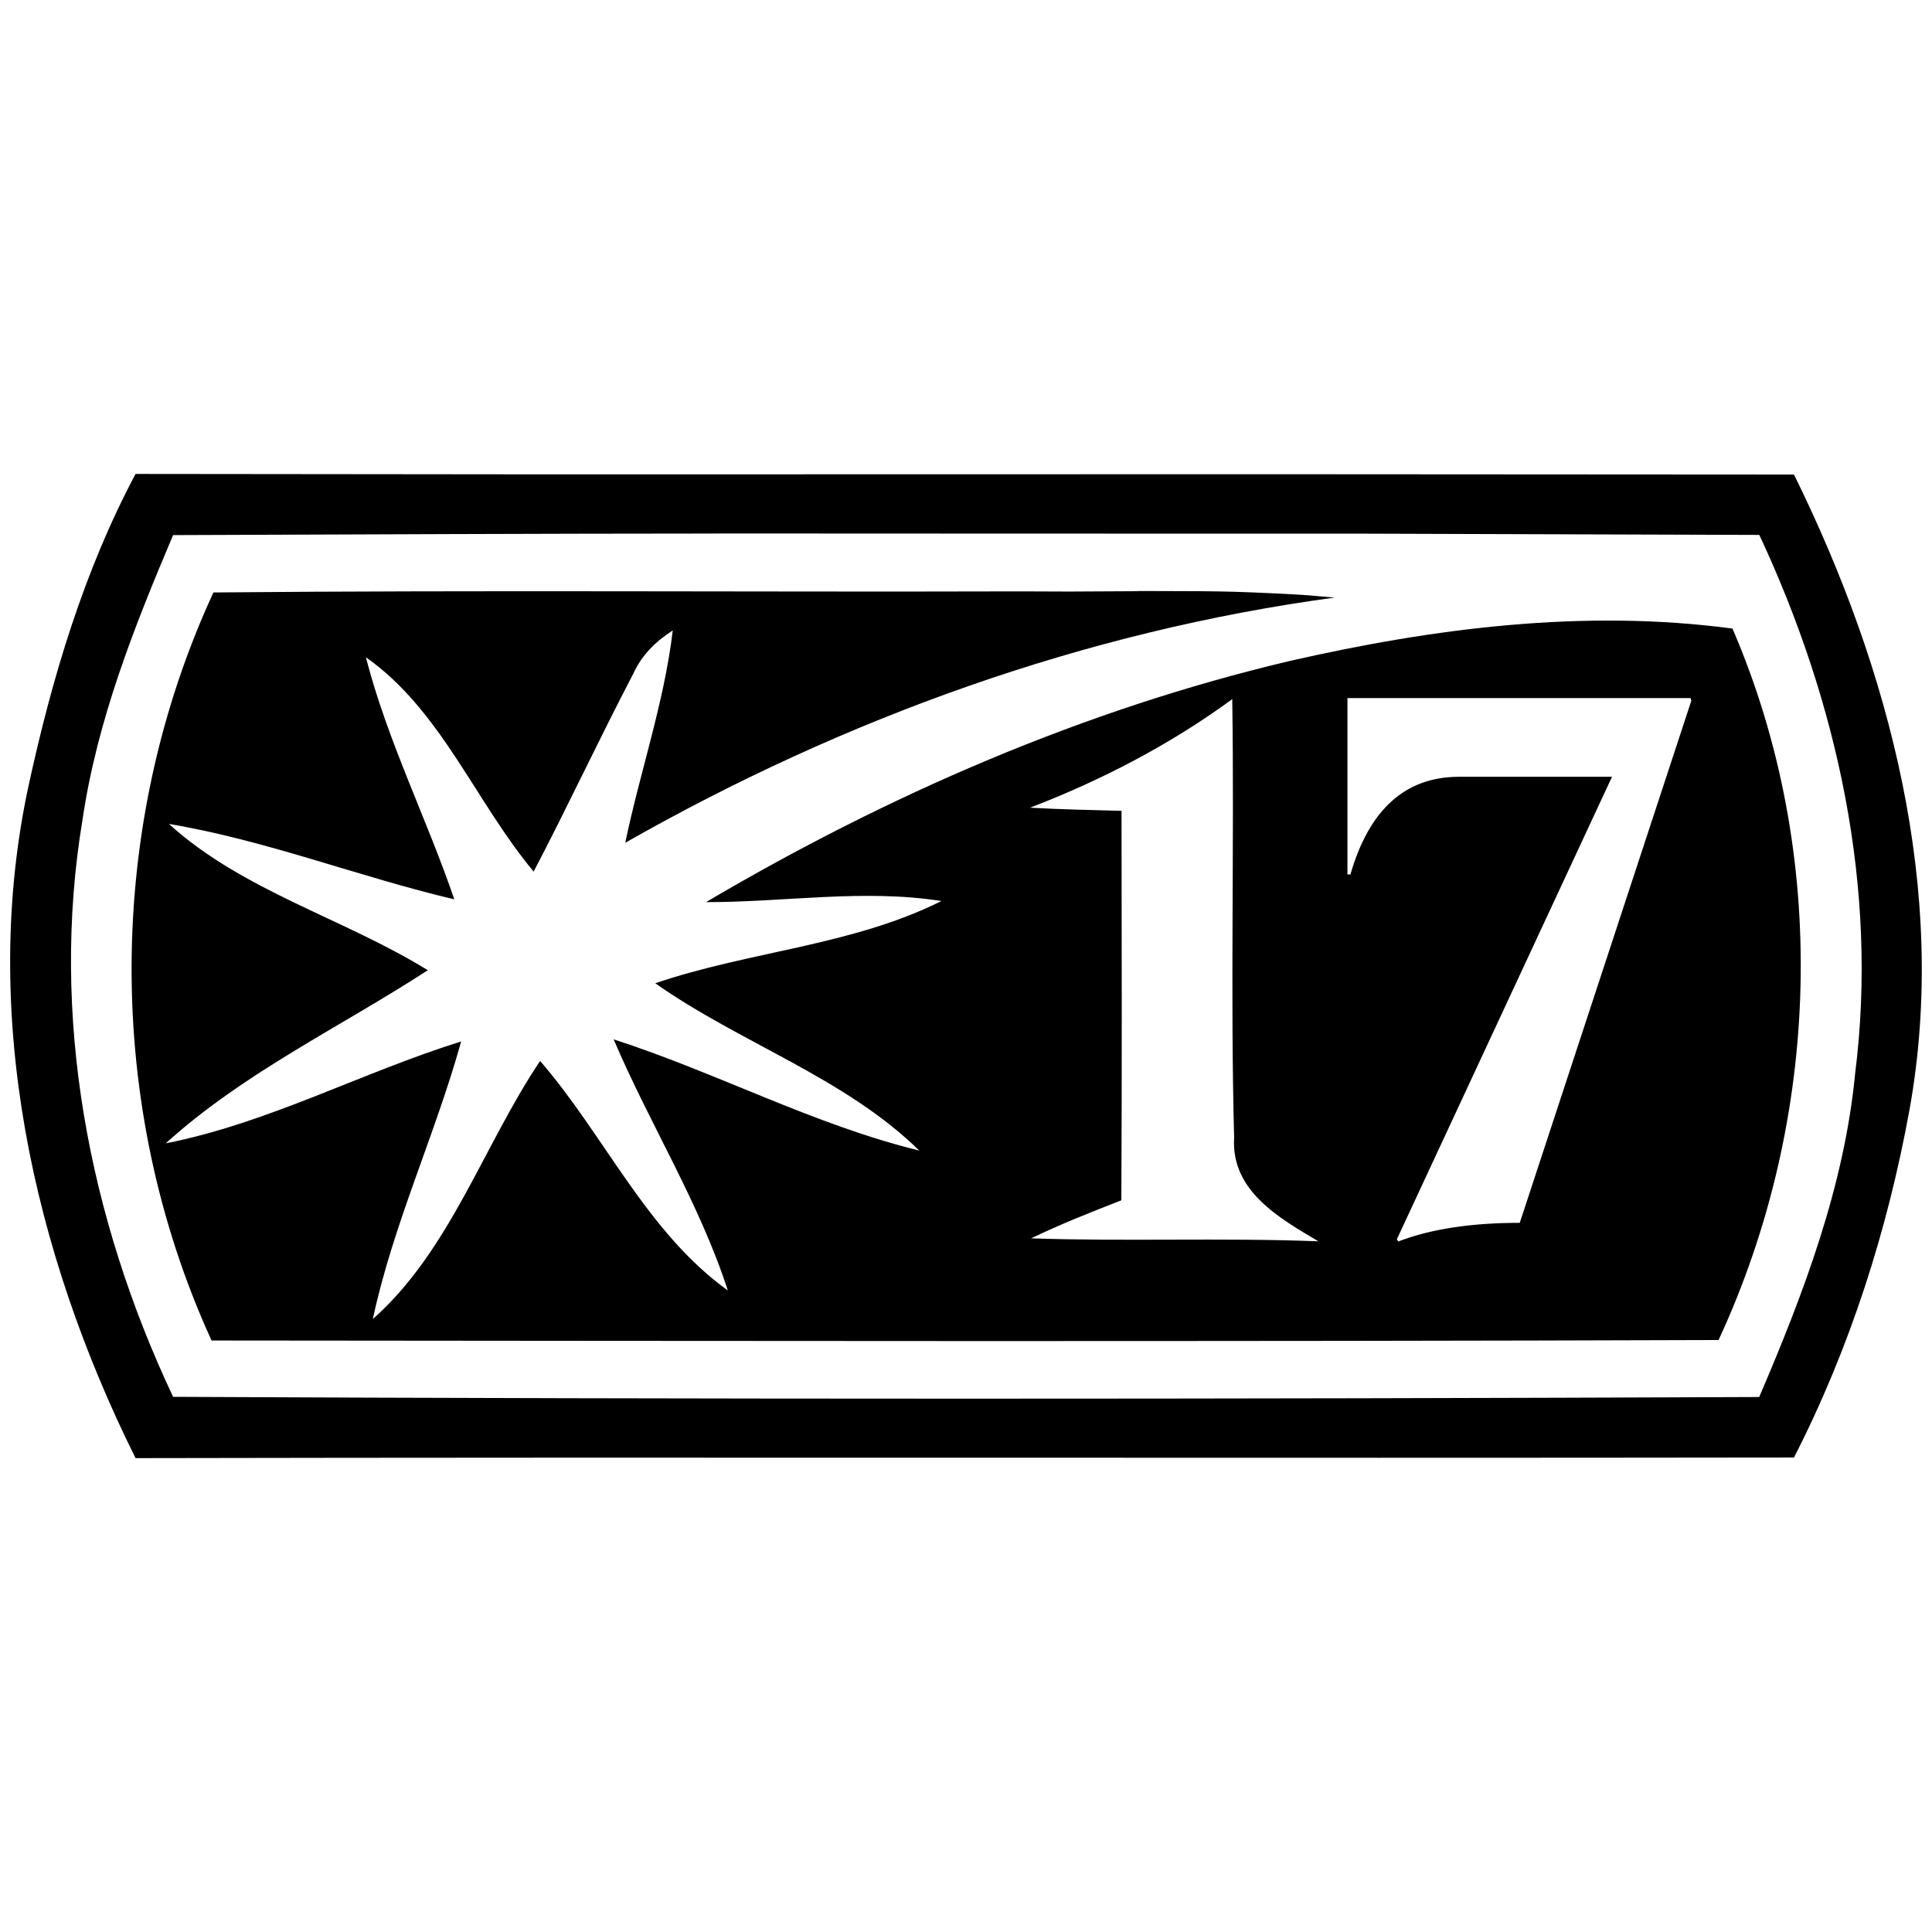
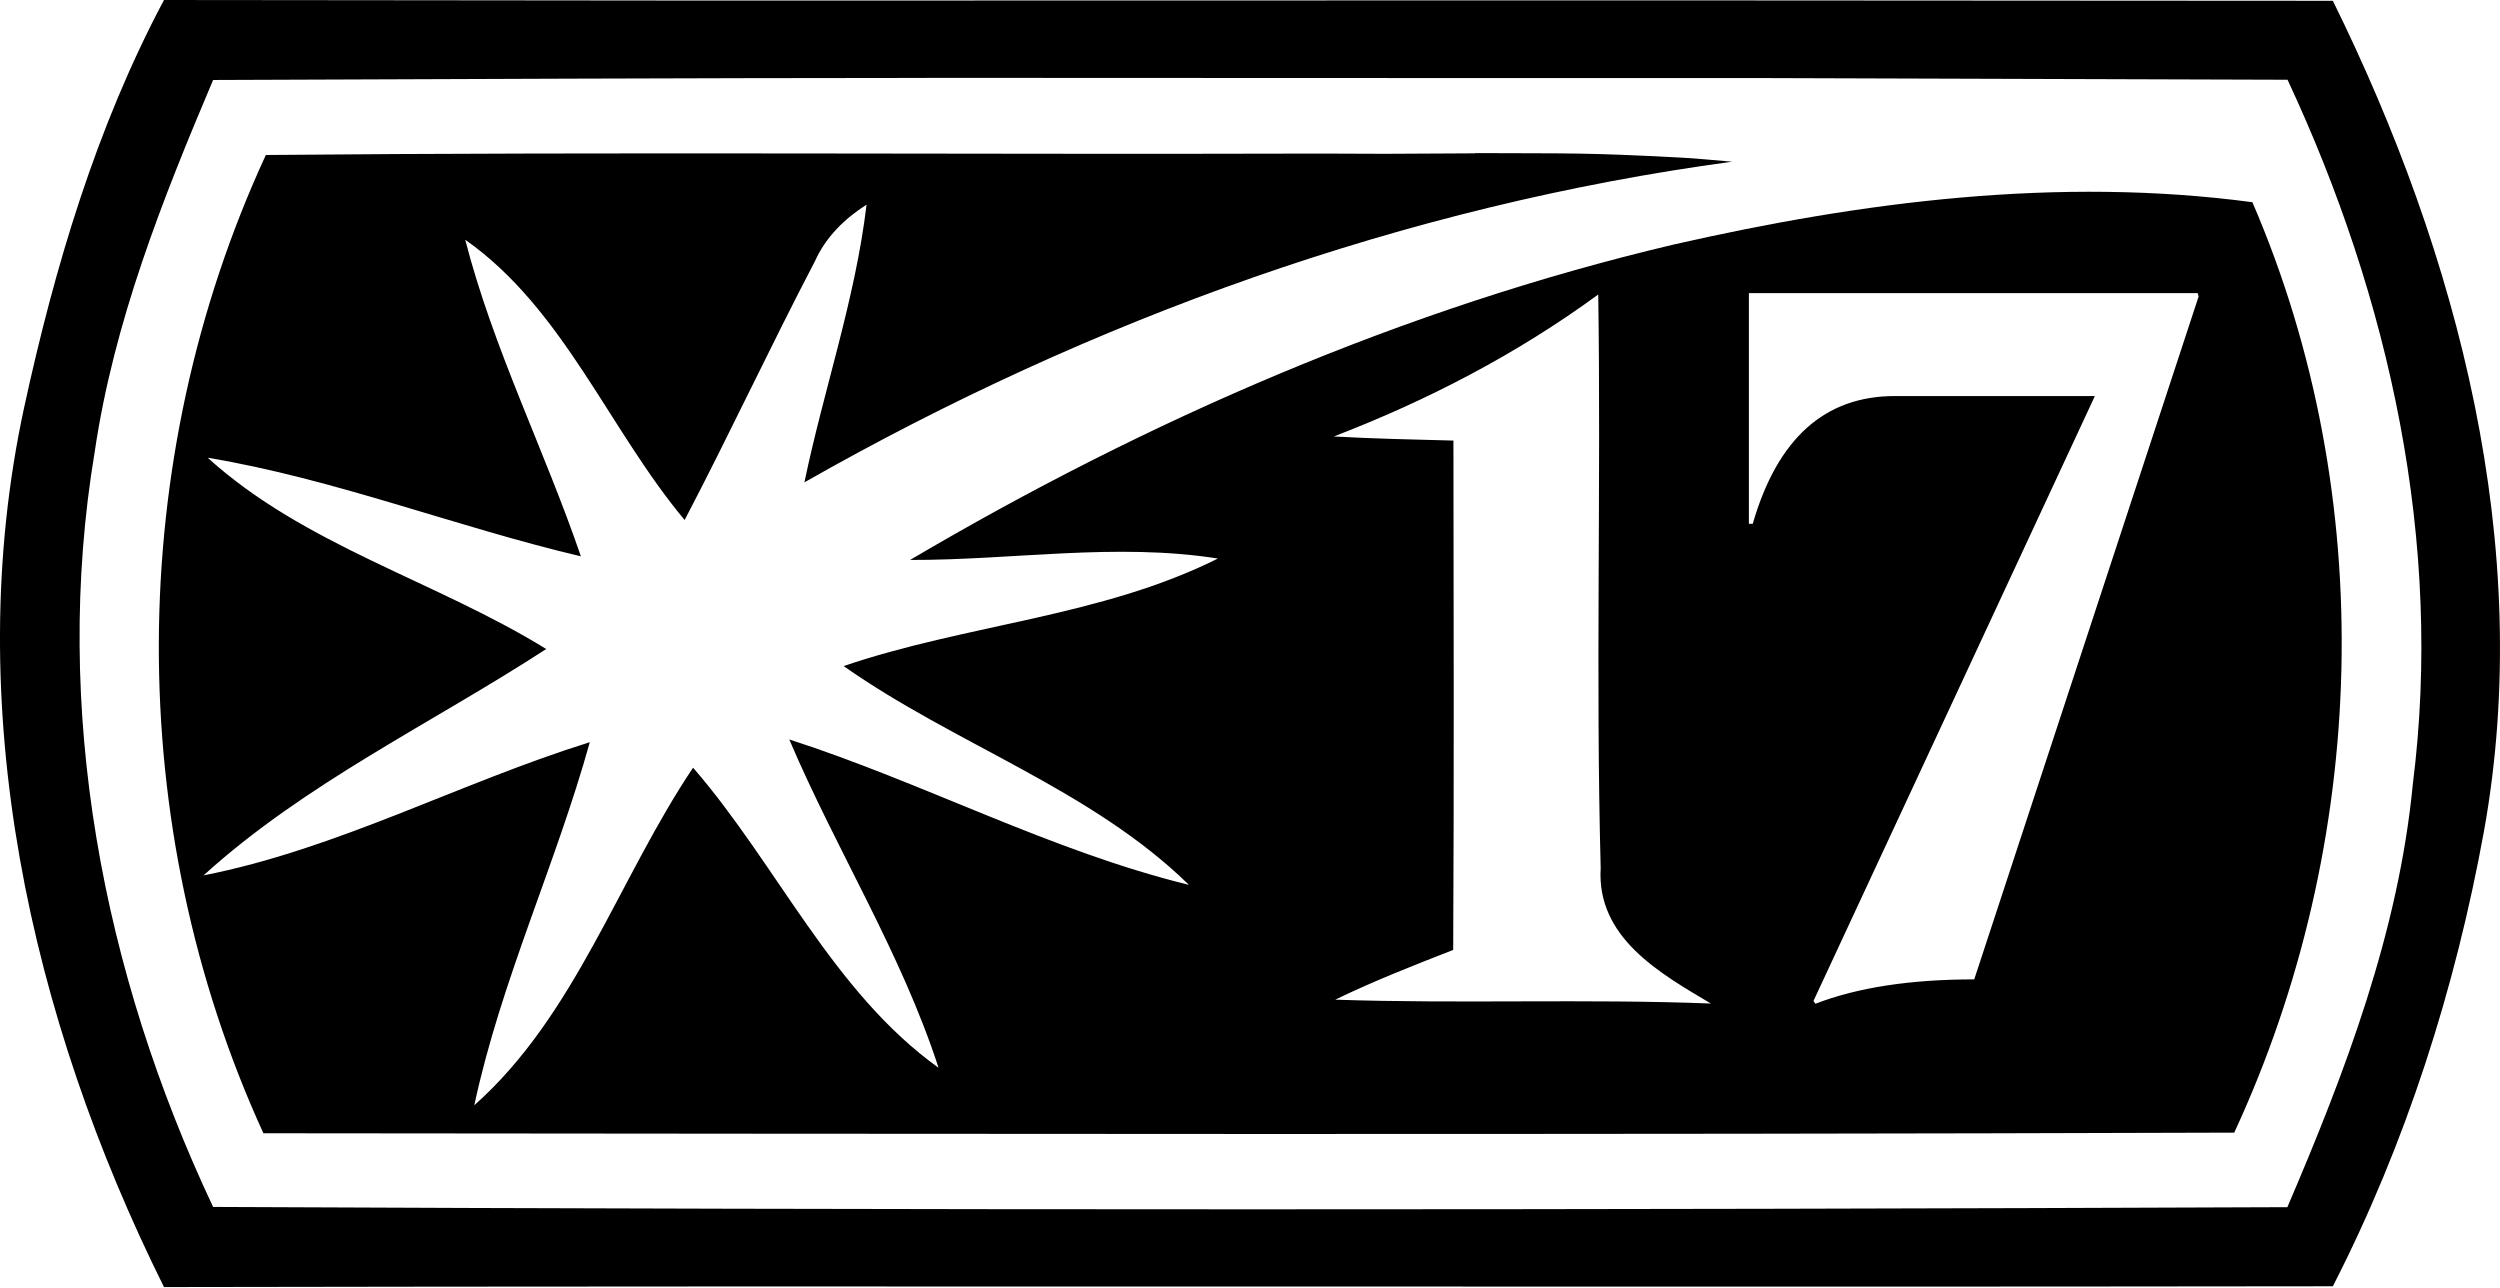
- <svg xmlns="http://www.w3.org/2000/svg" version="1.1" width="32" height="32" viewBox="0 0 32 32">
-   <path fill="#000000" d="M9.113 7.857c16.023-0.002 9.156-0.005 20.601 0.003 1.589 3.223 2.56 6.918 1.915 10.512-0.364 2-0.988 3.958-1.915 5.769-9.157 0.013-18.312-0.008-27.469 0.010-1.695-3.408-2.588-7.372-1.77-11.146 0.387-1.778 0.913-3.543 1.77-5.155l6.867 0.007zM11.906 8.837c-3.013 0.001-6.026 0.015-9.039 0.026-0.643 1.517-1.257 3.065-1.499 4.706-0.544 3.259 0.101 6.603 1.499 9.567 8.757 0.041 17.514 0.039 26.271 0.003 0.735-1.716 1.409-3.488 1.589-5.359 0.387-3.060-0.292-6.149-1.587-8.92l-6.569-0.021c-3.555 0.001-7.111-0.002-10.666-0.003zM18.854 9.789c1.237 0.006 1.366-0.008 2.602 0.057 0.217 0.011 0.433 0.035 0.65 0.052-4.136 0.557-8.128 2-11.75 4.061 0.245-1.177 0.645-2.32 0.787-3.517-0.279 0.178-0.516 0.41-0.653 0.715-0.568 1.086-1.084 2.196-1.651 3.279-0.962-1.151-1.535-2.676-2.779-3.55 0.356 1.383 1.004 2.663 1.465 4.010-1.587-0.374-3.117-0.98-4.727-1.249 1.226 1.112 2.892 1.561 4.288 2.423-1.453 0.944-3.052 1.698-4.34 2.867 1.7-0.335 3.246-1.174 4.892-1.687-0.431 1.551-1.125 3.021-1.463 4.598 1.28-1.135 1.829-2.872 2.771-4.275 1.068 1.233 1.765 2.836 3.109 3.801-0.472-1.455-1.295-2.758-1.891-4.159 1.711 0.552 3.313 1.414 5.062 1.842-1.239-1.213-2.962-1.778-4.373-2.771 1.556-0.531 3.261-0.622 4.74-1.362-1.293-0.204-2.601 0.021-3.899 0.018 3.011-1.775 6.259-3.189 9.668-3.994 2.397-0.547 4.882-0.864 7.333-0.537 1.61 3.733 1.473 8.11-0.23 11.784-8.319 0.028-16.64 0.015-24.961 0.008-1.78-3.891-1.762-8.509 0.031-12.39 4.456-0.041 8.909-0.005 13.365-0.018 1.084 0.005 0.434 0.004 1.952-0.003zM28.003 11.563h-5.685v2.921h0.049q0.467-1.618 1.8-1.618h2.533l-3.564 7.661 0.024 0.036q0.8-0.309 2.012-0.309l2.842-8.649-0.012-0.042zM20.41 11.58c-1.029 0.753-2.162 1.342-3.349 1.798 0.503 0.028 1.009 0.039 1.515 0.052 0.003 2.152 0.008 4.301-0.003 6.451-0.503 0.196-1.009 0.395-1.494 0.63 1.584 0.054 3.171-0.013 4.758 0.049-0.648-0.384-1.45-0.836-1.396-1.716-0.064-2.42 0.005-4.843-0.031-7.263z" />
+ <svg xmlns="http://www.w3.org/2000/svg" version="1.1" width="31.663" height="16.301" viewBox="0 0 31.663 16.301" id="svg6">
+   <defs id="defs10" />
+   <path fill="#000000" d="M 8.945,0.007 C 24.968,0.005 18.101,0.002 29.546,0.01 c 1.589,3.223 2.56,6.918 1.915,10.512 -0.364,2 -0.988,3.958 -1.915,5.769 -9.157,0.013 -18.312,-0.008 -27.469,0.01 C 0.382,12.893 -0.511,8.929 0.307,5.155 0.694,3.377 1.22,1.612 2.077,0 l 6.867,0.007 z m 2.793,0.98 C 8.725,0.988 5.712,1.002 2.699,1.013 c -0.643,1.517 -1.257,3.065 -1.499,4.706 -0.544,3.259 0.101,6.603 1.499,9.567 8.757,0.041 17.514,0.039 26.271,0.003 0.735,-1.716 1.409,-3.488 1.589,-5.359 0.387,-3.06 -0.292,-6.149 -1.587,-8.92 l -6.569,-0.021 c -3.555,0.001 -7.111,-0.002 -10.666,-0.003 z m 6.948,0.952 c 1.237,0.006 1.366,-0.008 2.602,0.057 0.217,0.011 0.433,0.035 0.65,0.052 -4.136,0.557 -8.128,2 -11.75,4.061 0.245,-1.177 0.645,-2.32 0.787,-3.517 -0.279,0.178 -0.516,0.41 -0.653,0.715 -0.568,1.086 -1.084,2.196 -1.651,3.279 -0.962,-1.151 -1.535,-2.676 -2.779,-3.55 0.356,1.383 1.004,2.663 1.465,4.01 -1.587,-0.374 -3.117,-0.98 -4.727,-1.249 1.226,1.112 2.892,1.561 4.288,2.423 -1.453,0.944 -3.052,1.698 -4.34,2.867 1.7,-0.335 3.246,-1.174 4.892,-1.687 -0.431,1.551 -1.125,3.021 -1.463,4.598 1.28,-1.135 1.829,-2.872 2.771,-4.275 1.068,1.233 1.765,2.836 3.109,3.801 -0.472,-1.455 -1.295,-2.758 -1.891,-4.159 1.711,0.552 3.313,1.414 5.062,1.842 -1.239,-1.213 -2.962,-1.778 -4.373,-2.771 1.556,-0.531 3.261,-0.622 4.74,-1.362 -1.293,-0.204 -2.601,0.021 -3.899,0.018 3.011,-1.775 6.259,-3.189 9.668,-3.994 2.397,-0.547 4.882,-0.864 7.333,-0.537 1.61,3.733 1.473,8.11 -0.23,11.784 -8.319,0.028 -16.64,0.015 -24.961,0.008 -1.78,-3.891 -1.762,-8.509 0.031,-12.39 4.456,-0.041 8.909,-0.005 13.365,-0.018 1.084,0.005 0.434,0.004 1.952,-0.003 z m 9.149,1.774 h -5.685 v 2.921 h 0.049 q 0.467,-1.618 1.8,-1.618 h 2.533 l -3.564,7.661 0.024,0.036 q 0.8,-0.309 2.012,-0.309 l 2.842,-8.649 -0.012,-0.042 z m -7.593,0.017 c -1.029,0.753 -2.162,1.342 -3.349,1.798 0.503,0.028 1.009,0.039 1.515,0.052 0.003,2.152 0.008,4.301 -0.003,6.451 -0.503,0.196 -1.009,0.395 -1.494,0.63 1.584,0.054 3.171,-0.013 4.758,0.049 -0.648,-0.384 -1.45,-0.836 -1.396,-1.716 -0.064,-2.42 0.005,-4.843 -0.031,-7.263 z" id="path4" />
</svg>
